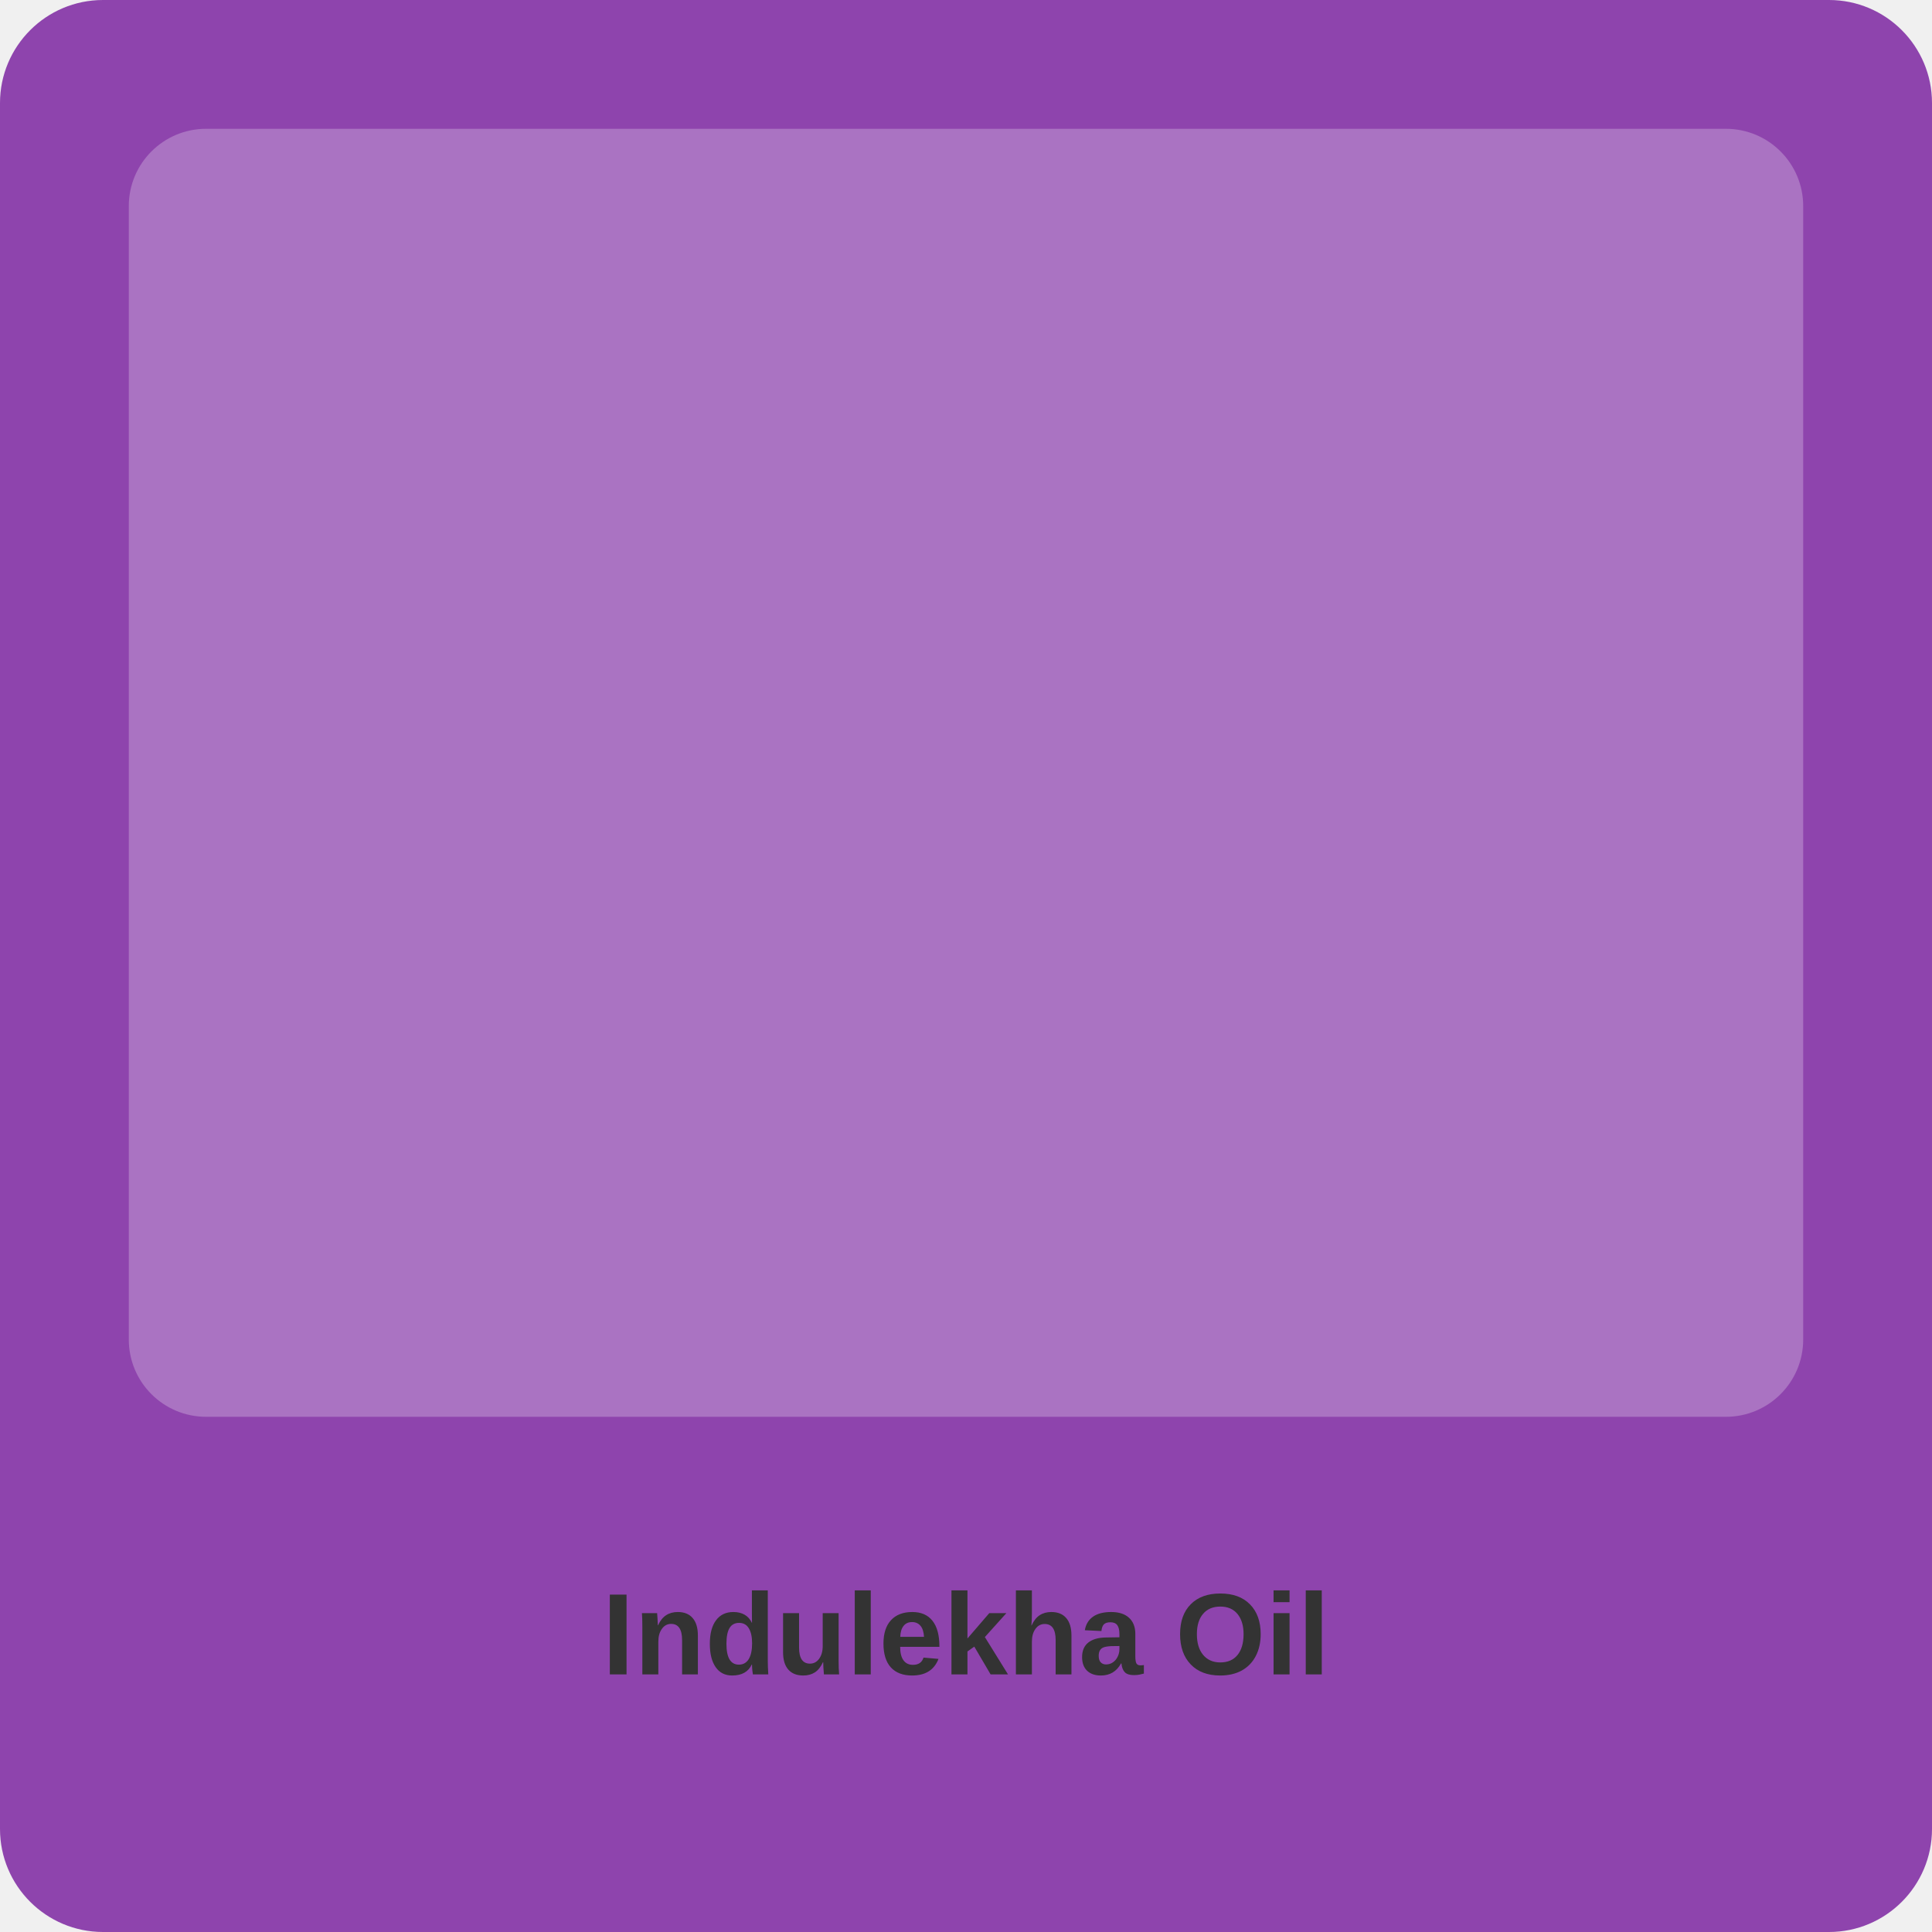
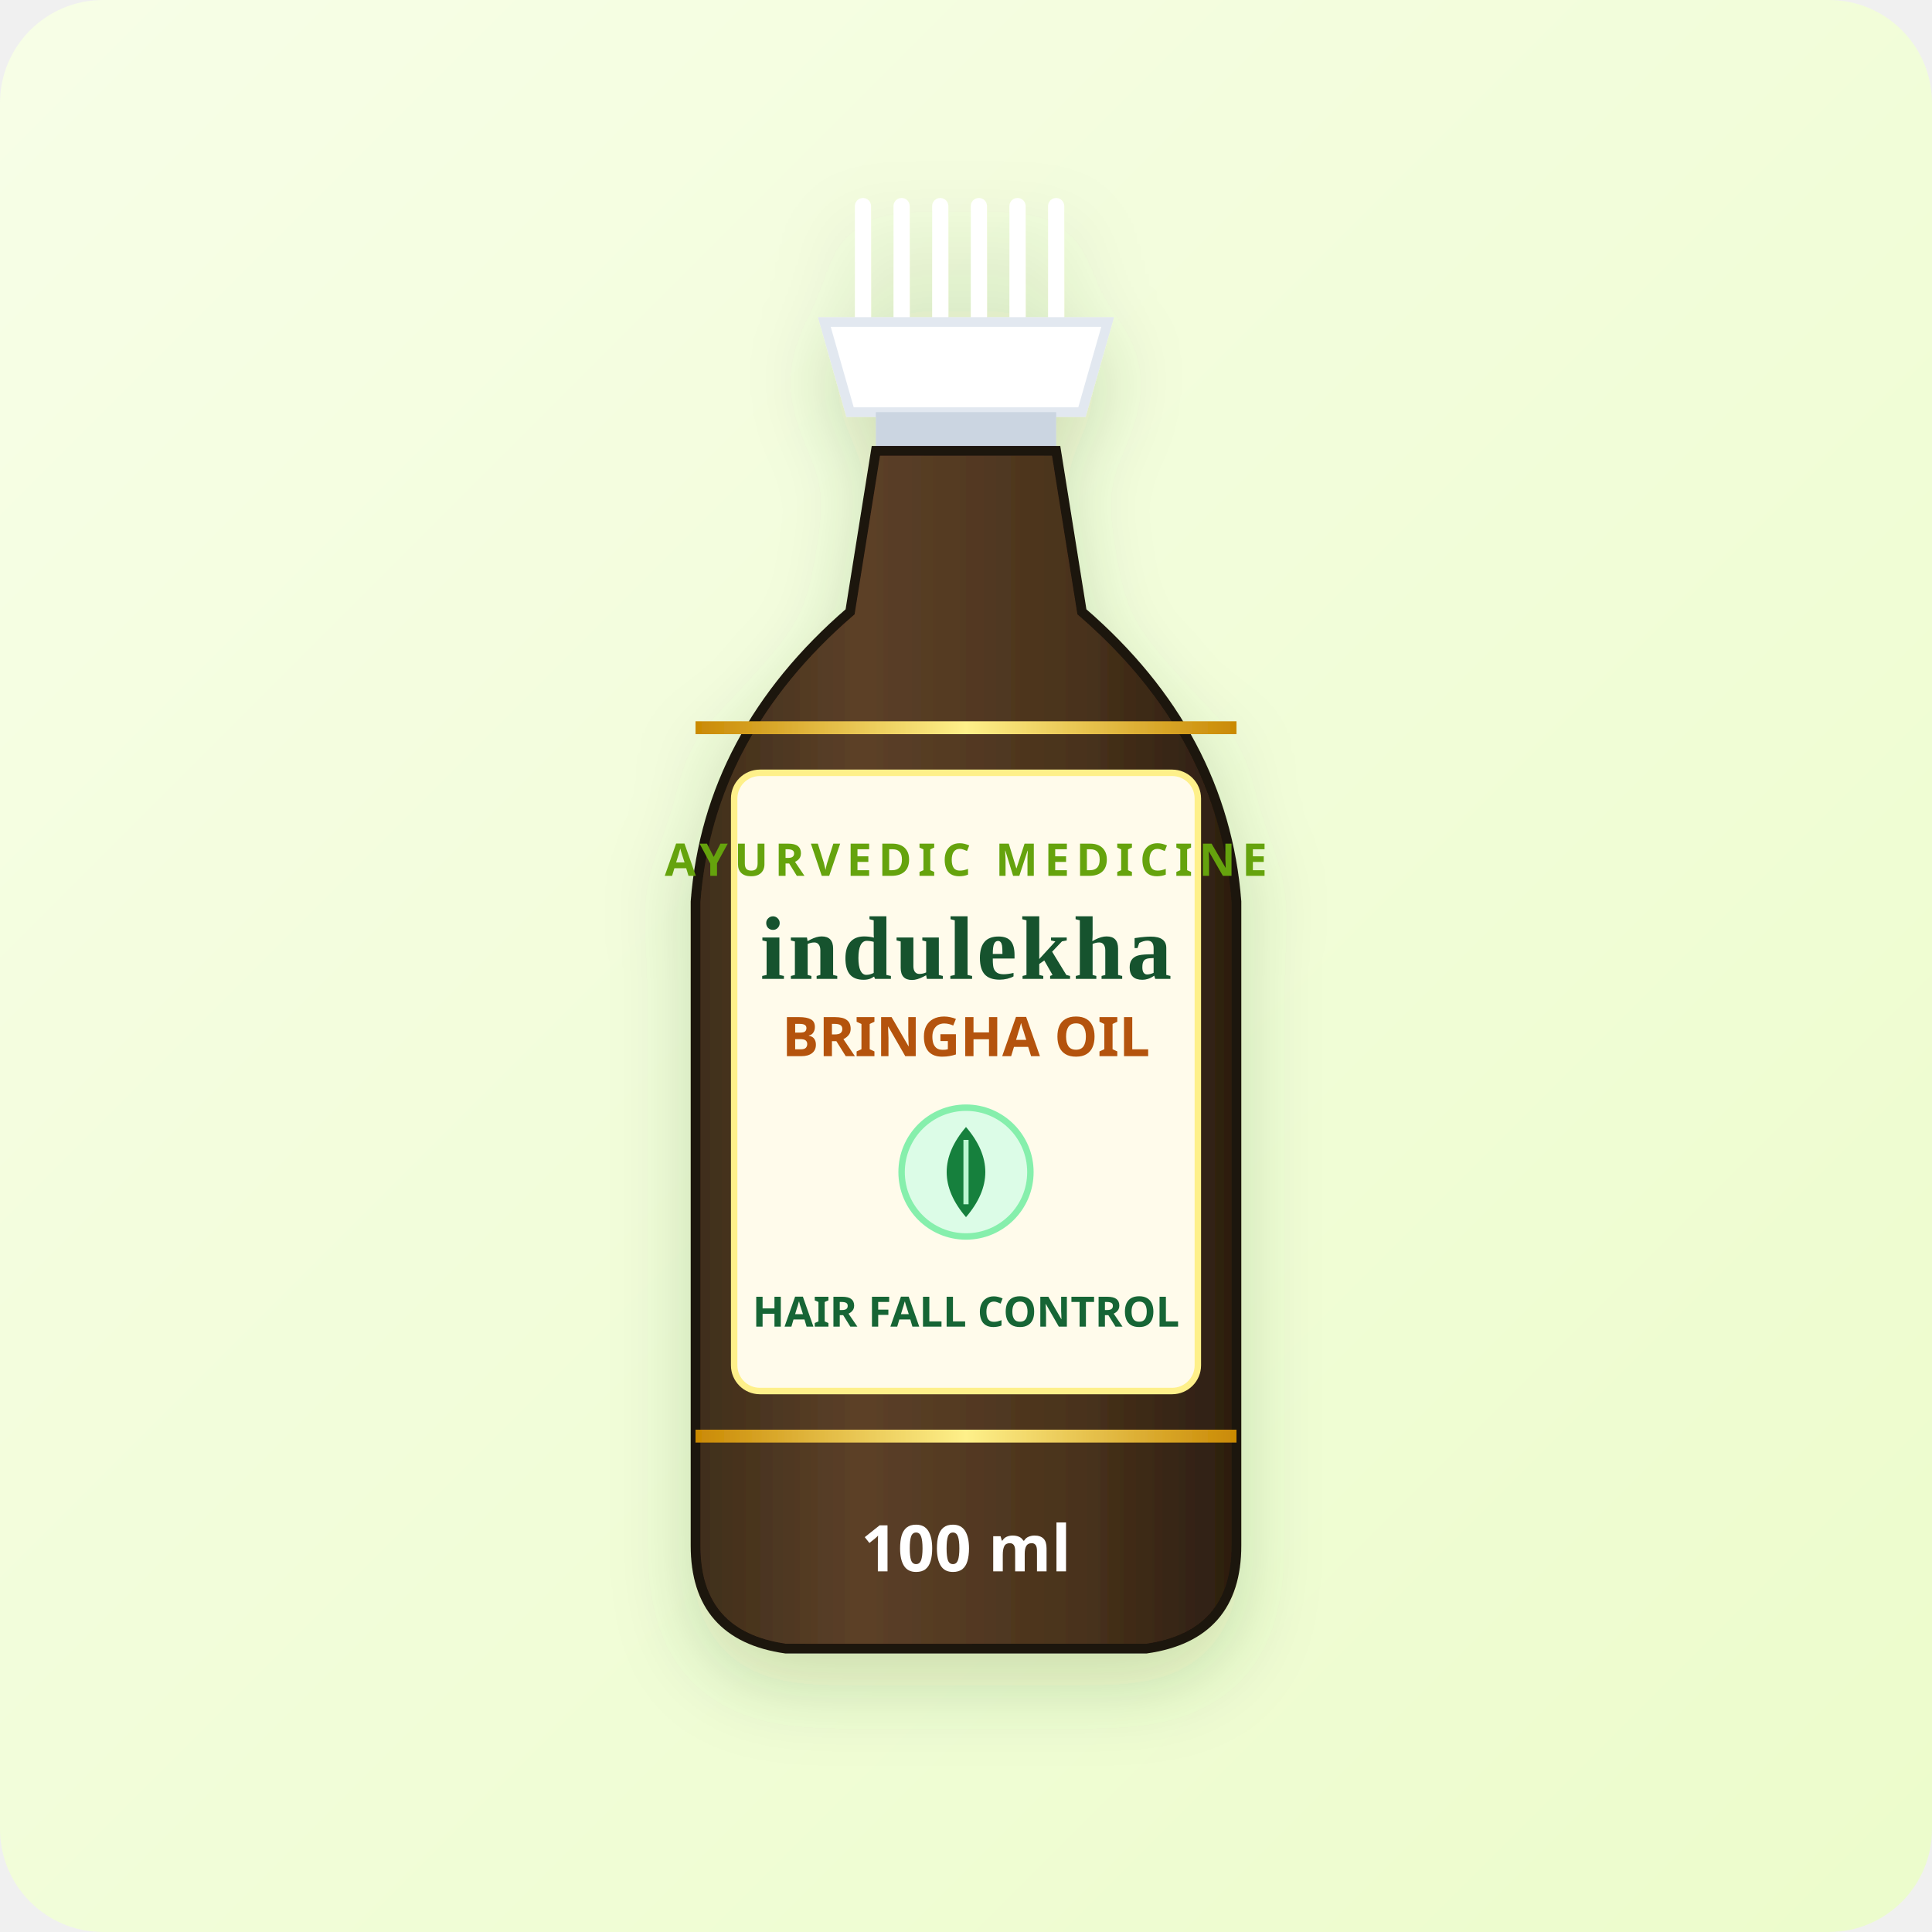
- <svg xmlns="http://www.w3.org/2000/svg" width="300" height="300" viewBox="0 0 300 300">
-   <rect width="300" height="300" fill="#8e44ad" rx="16" />
-   <rect x="20" y="20" width="260" height="200" fill="rgba(255,255,255,0.25)" rx="12" />
-   <text x="150" y="260" font-family="Arial,sans-serif" font-size="18" fill="#333" text-anchor="middle" font-weight="600">Indulekha Oil</text>
+ <svg xmlns="http://www.w3.org/2000/svg" viewBox="0 0 300 300" width="300" height="300">
+   <defs>
+     <linearGradient id="indBg" x1="0%" y1="0%" x2="100%" y2="100%">
+       <stop offset="0%" stop-color="#f7fee7" />
+       <stop offset="100%" stop-color="#ecfccb" />
+     </linearGradient>
+     <linearGradient id="indBottle" x1="0%" y1="0%" x2="100%" y2="0%">
+       <stop offset="0%" stop-color="#3f2e1a" />
+       <stop offset="30%" stop-color="#5c4028" />
+       <stop offset="70%" stop-color="#4a331c" />
+       <stop offset="100%" stop-color="#2c1e10" />
+     </linearGradient>
+     <linearGradient id="indGold" x1="0%" y1="0%" x2="100%" y2="0%">
+       <stop offset="0%" stop-color="#ca8a04" />
+       <stop offset="50%" stop-color="#fef08a" />
+       <stop offset="100%" stop-color="#ca8a04" />
+     </linearGradient>
+     <filter id="indShadow" x="-20%" y="-20%" width="140%" height="140%">
+       <feDropShadow dx="0" dy="5" stdDeviation="6" flood-color="#365314" flood-opacity="0.18" />
+     </filter>
+   </defs>
+   <rect width="300" height="300" rx="16" fill="url(#indBg)" />
+   <g filter="url(#indShadow)">
+     <g transform="translate(150, 32)">
+       <line x1="-16" y1="0" x2="-16" y2="18" stroke="#ffffff" stroke-width="2.5" stroke-linecap="round" />
+       <line x1="-10" y1="0" x2="-10" y2="20" stroke="#ffffff" stroke-width="2.5" stroke-linecap="round" />
+       <line x1="-4" y1="0" x2="-4" y2="21" stroke="#ffffff" stroke-width="2.5" stroke-linecap="round" />
+       <line x1="2" y1="0" x2="2" y2="21" stroke="#ffffff" stroke-width="2.5" stroke-linecap="round" />
+       <line x1="8" y1="0" x2="8" y2="20" stroke="#ffffff" stroke-width="2.5" stroke-linecap="round" />
+       <line x1="14" y1="0" x2="14" y2="18" stroke="#ffffff" stroke-width="2.5" stroke-linecap="round" />
+       <path d="M -22 18 L 22 18 L 18 32 L -18 32 Z" fill="#ffffff" stroke="#e2e8f0" stroke-width="1.5" />
+       <rect x="-14" y="32" width="28" height="6" fill="#cbd5e1" />
+     </g>
+     <path d="M 136 70 L 132 95 Q 110 114 108 140 L 108 240 Q 108 254 122 256 L 178 256 Q 192 254 192 240 L 192 140 Q 190 114 168 95 L 164 70 Z" fill="url(#indBottle)" stroke="#1c120c" stroke-width="1.5" />
+     <rect x="108" y="112" width="84" height="2" fill="url(#indGold)" />
+     <rect x="114" y="120" width="72" height="96" rx="4" fill="#fffbeb" stroke="#fef08a" stroke-width="1" />
+     <text x="150" y="136" font-family="'Segoe UI',serif" font-size="7" font-weight="800" fill="#65a30d" text-anchor="middle" letter-spacing="1">AYURVEDIC MEDICINE</text>
+     <text x="150" y="152" font-family="'Times New Roman',serif" font-size="14" font-weight="900" fill="#14532d" text-anchor="middle" letter-spacing="0.5">indulekha</text>
+     <text x="150" y="164" font-family="'Segoe UI',sans-serif" font-size="8.5" font-weight="800" fill="#b45309" text-anchor="middle">BRINGHA OIL</text>
+     <g transform="translate(150, 182)">
+       <circle cx="0" cy="0" r="10" fill="#dcfce7" stroke="#86efac" stroke-width="1" />
+       <path d="M 0 -7 Q -6 0 0 7 Q 6 0 0 -7 Z" fill="#15803d" />
+       <line x1="0" y1="-5" x2="0" y2="5" stroke="#bbf7d0" stroke-width="0.8" />
+     </g>
+     <text x="150" y="206" font-family="'Segoe UI',sans-serif" font-size="6.5" font-weight="700" fill="#166534" text-anchor="middle">HAIR FALL CONTROL</text>
+     <rect x="108" y="222" width="84" height="2" fill="url(#indGold)" />
+     <text x="150" y="244" font-family="'Segoe UI',sans-serif" font-size="10" font-weight="800" fill="#ffffff" text-anchor="middle">100 ml</text>
+   </g>
</svg>
